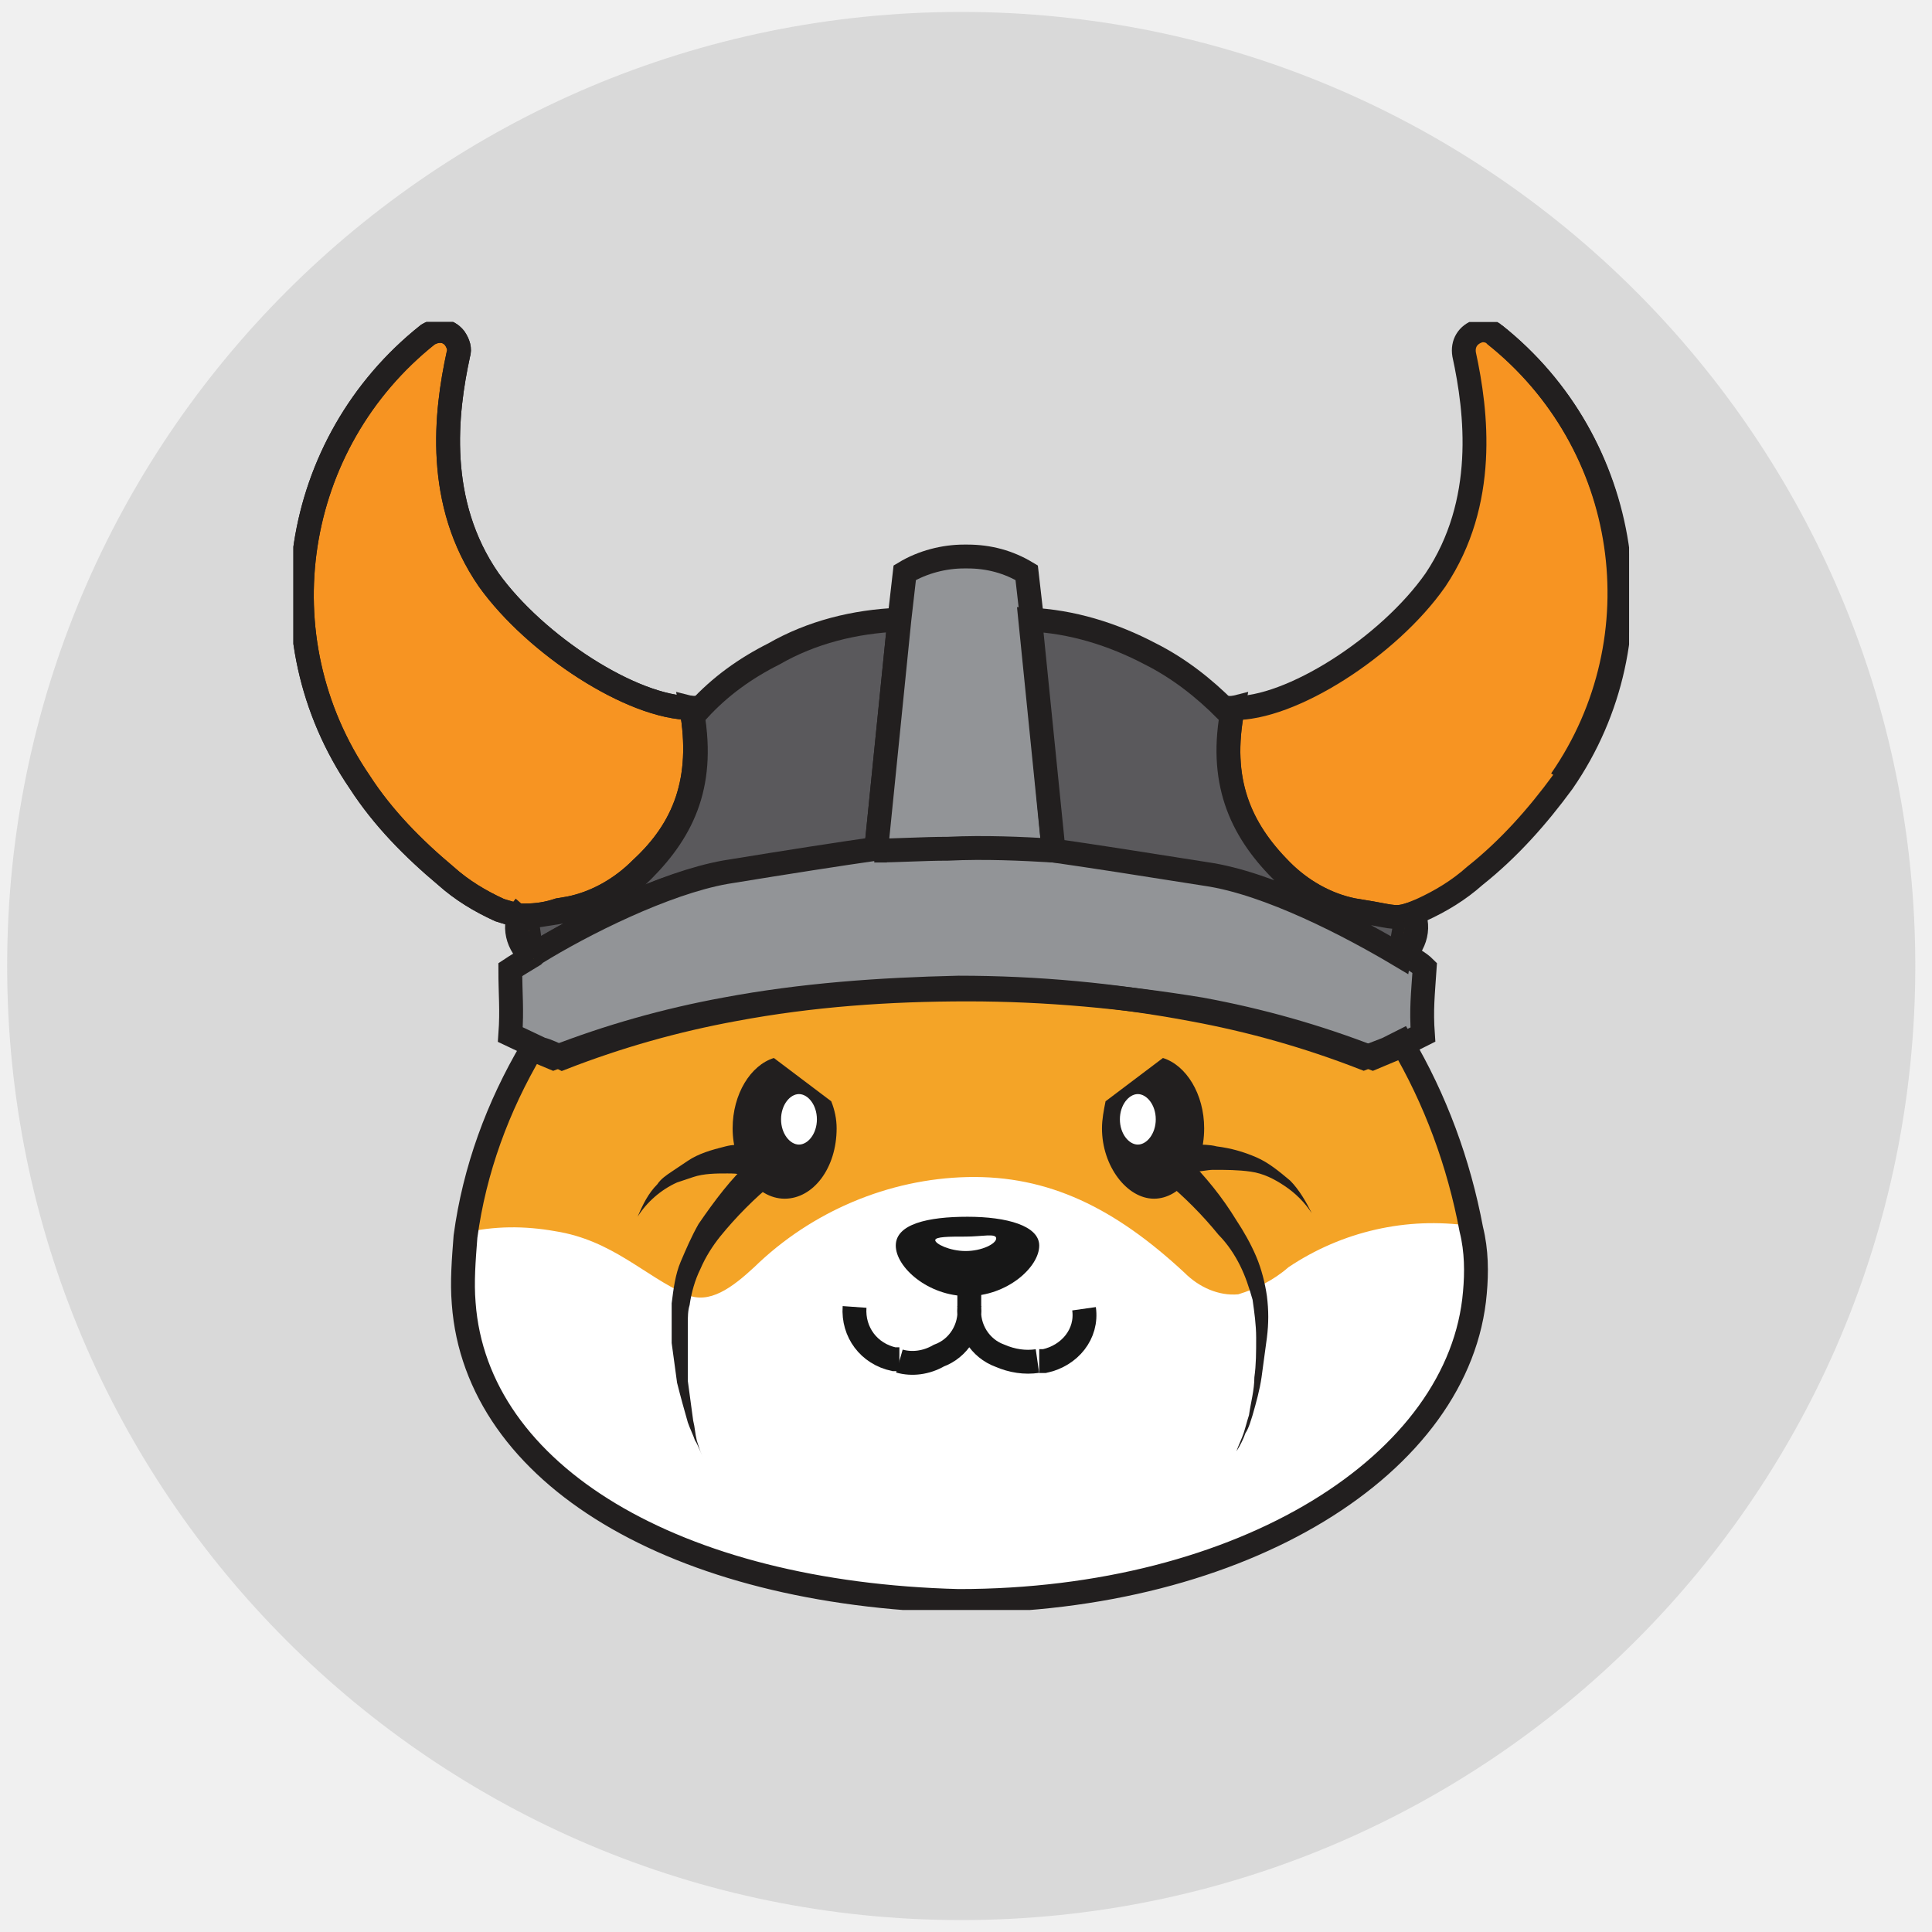
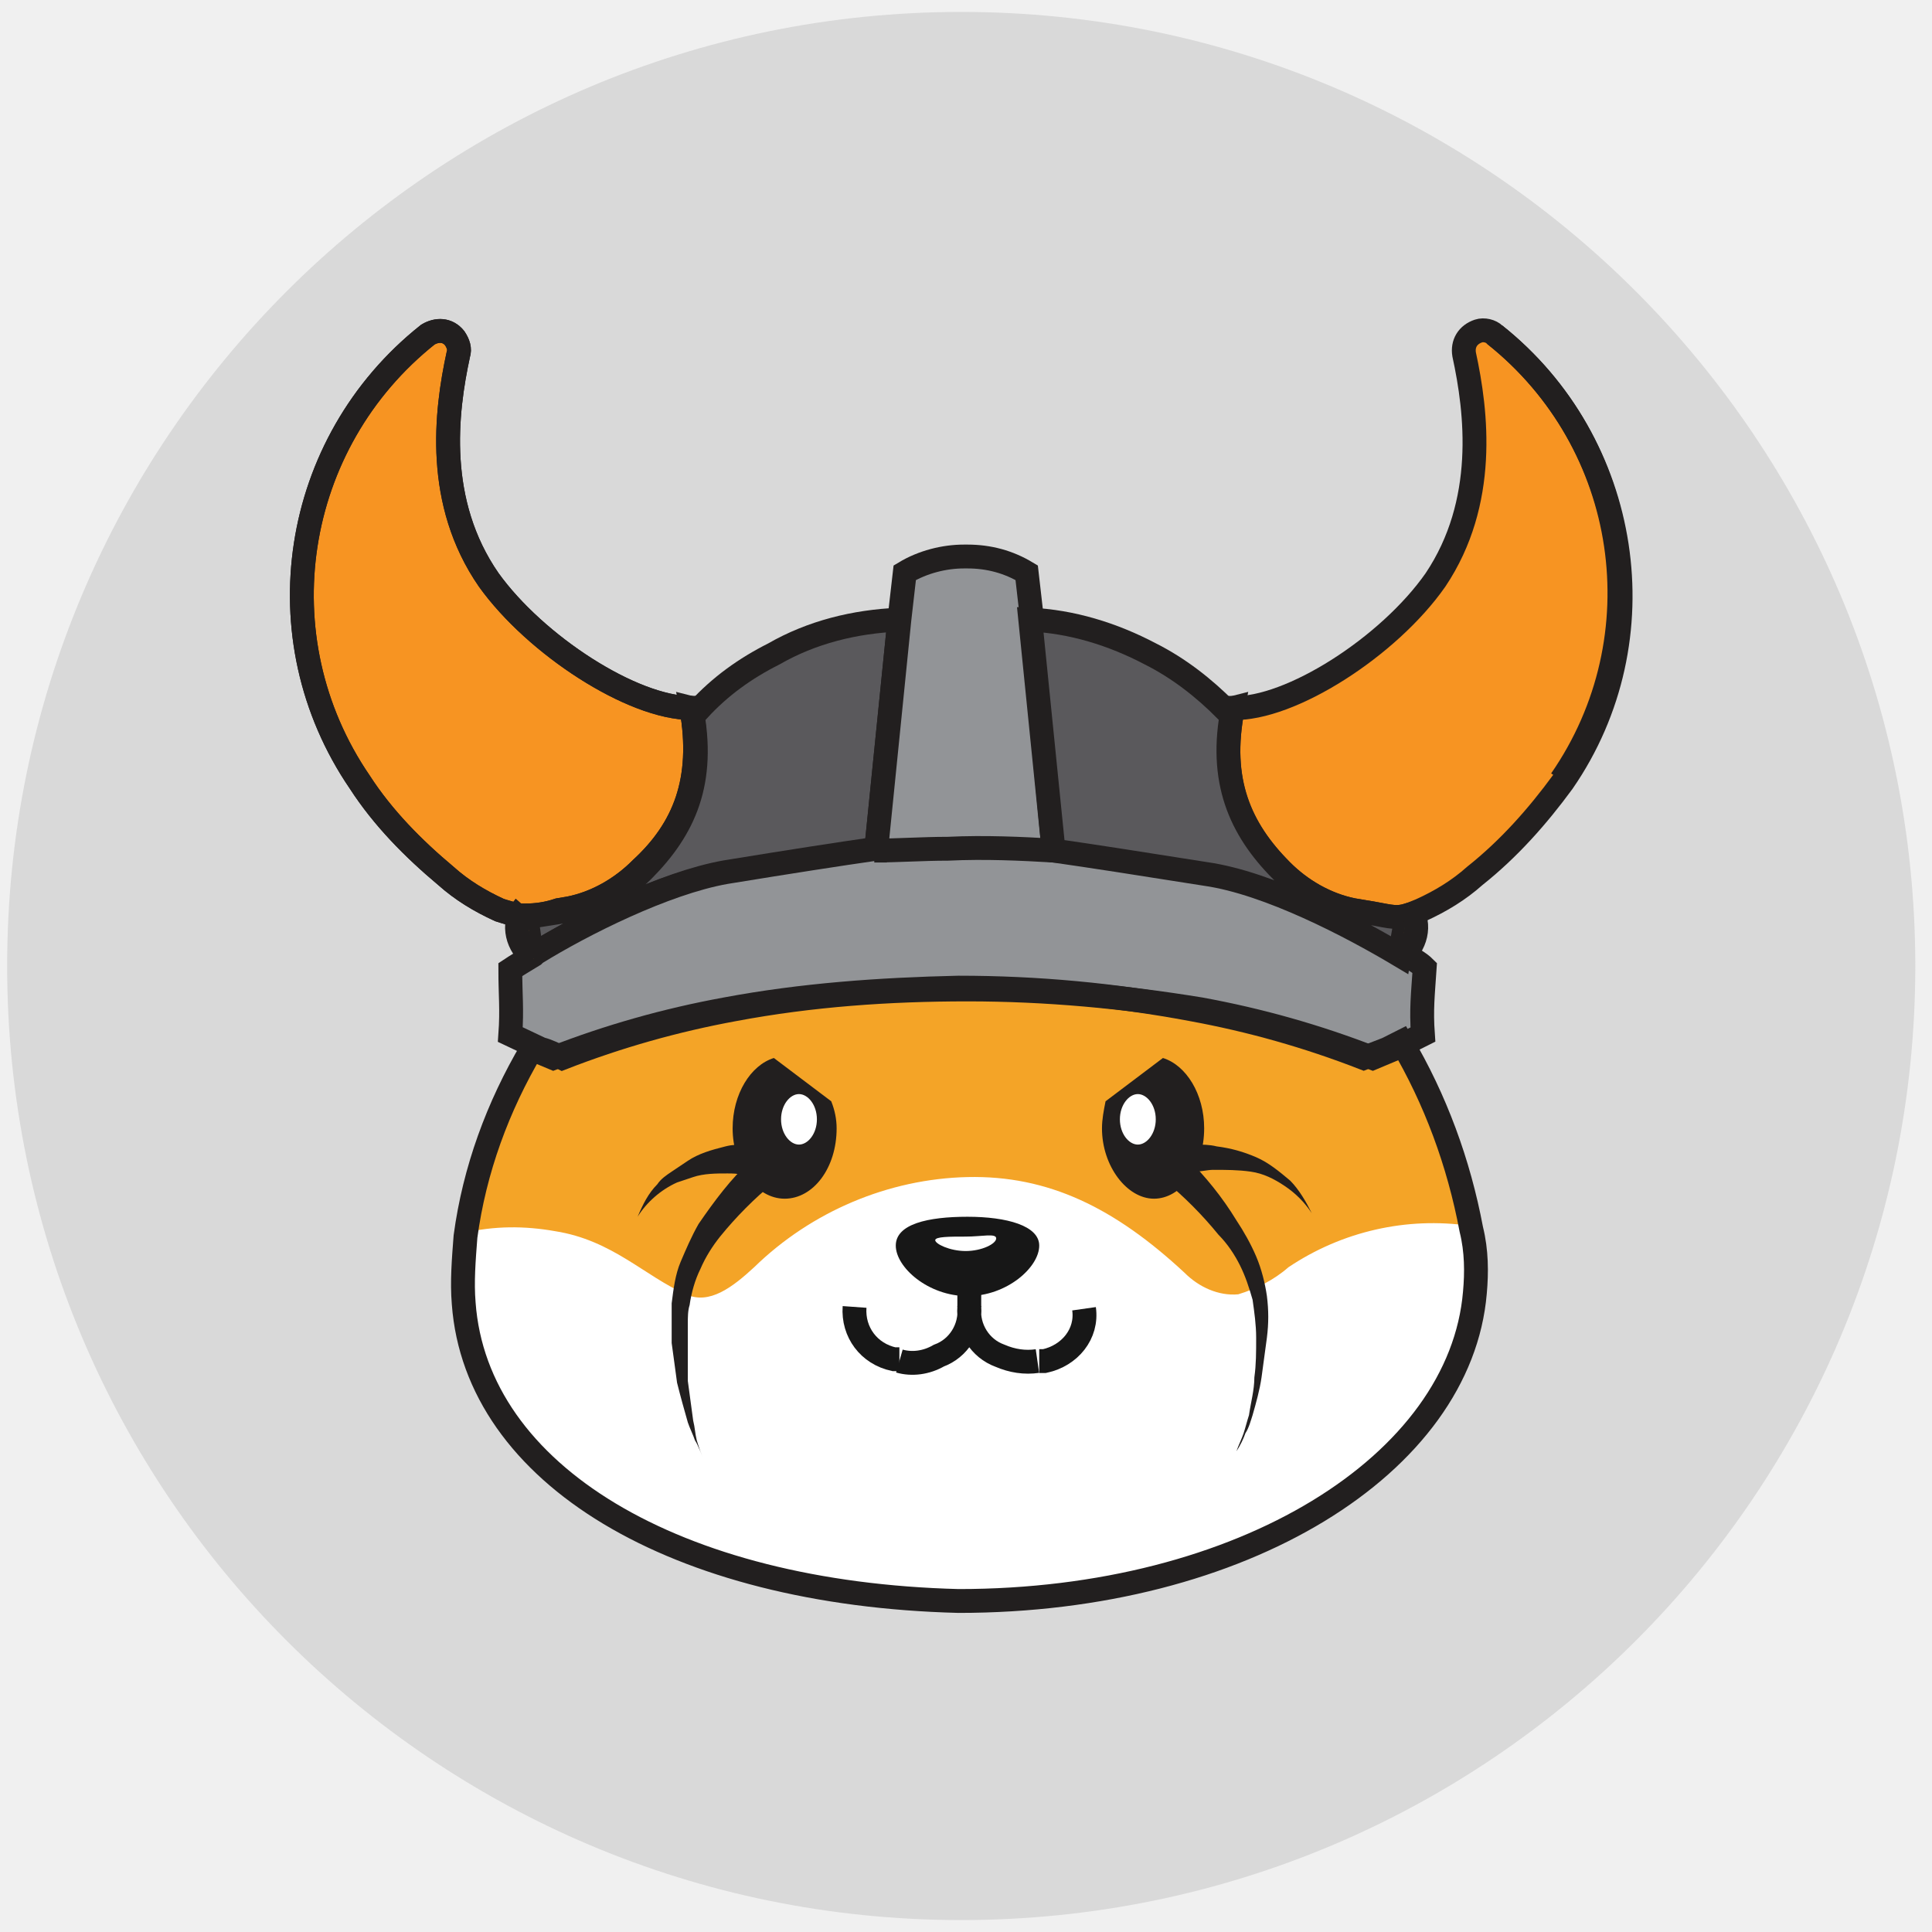
<svg xmlns="http://www.w3.org/2000/svg" width="81" height="81" viewBox="0 0 81 81" fill="none">
  <rect x="0.3" y="0.5" width="80" height="80" rx="40" fill="#D9D9D9" />
-   <g clip-path="url(#clip0_1204_17105)">
+   <g clipPath="url(#clip0_1204_17105)">
    <path d="M61.836 54.113C61.234 61.298 52.816 67.349 40.187 67.046C28.311 66.744 19.967 61.752 19.366 54.567C19.291 53.66 19.366 52.752 19.441 51.769C19.817 48.971 20.794 46.323 22.222 43.903L23.124 44.281C25.454 43.374 27.86 42.693 30.34 42.239C33.572 41.786 36.88 41.71 40.112 41.937C43.344 41.71 46.652 41.786 49.884 42.239C52.364 42.693 54.77 43.374 57.1 44.281L58.002 43.903L58.603 43.601C60.032 46.021 61.009 48.668 61.535 51.466C61.685 52.298 61.76 53.206 61.685 54.038" fill="#F4A427" />
    <path d="M61.836 54.113C61.234 61.223 52.891 67.046 40.187 66.971C28.311 66.668 19.967 61.676 19.366 54.492C19.291 53.584 19.366 52.676 19.441 51.693C20.719 51.391 21.997 51.391 23.274 51.618C25.68 51.996 27.033 53.508 28.762 54.265C29.739 54.718 30.716 53.962 31.618 53.13C34.023 50.786 37.256 49.424 40.563 49.349C43.946 49.273 46.727 50.634 49.658 53.357C50.26 53.962 51.087 54.34 51.913 54.265C52.665 54.038 53.417 53.66 54.018 53.13C56.273 51.618 58.979 51.013 61.61 51.391C61.836 52.374 61.911 53.206 61.836 54.113Z" fill="white" />
    <path d="M26.883 36.416C26.056 37.248 25.003 37.853 23.876 38.08L23.425 38.155C22.974 38.307 22.523 38.382 21.997 38.382C21.922 38.382 21.771 38.382 21.696 38.382C21.471 38.307 21.17 38.231 20.944 38.155C20.117 37.777 19.366 37.324 18.689 36.718C17.336 35.584 16.058 34.298 15.081 32.786C10.947 26.735 12.225 18.567 17.938 14.029C18.313 13.803 18.764 13.803 19.065 14.181C19.215 14.408 19.291 14.634 19.215 14.861C18.689 17.282 18.238 21.063 20.493 24.315C22.448 27.038 26.507 29.685 28.987 29.685C29.513 32.71 28.687 34.752 26.883 36.416Z" fill="#F79422" />
    <path d="M26.883 36.416C26.056 37.248 25.003 37.853 23.876 38.08L23.425 38.155C22.974 38.307 22.523 38.382 21.997 38.382C21.922 38.382 21.771 38.382 21.696 38.382C21.471 38.307 21.17 38.231 20.944 38.155C20.117 37.777 19.366 37.324 18.689 36.718C17.336 35.584 16.058 34.298 15.081 32.786C10.947 26.735 12.225 18.567 17.938 14.029C18.313 13.803 18.764 13.803 19.065 14.181C19.215 14.408 19.291 14.634 19.215 14.861C18.689 17.282 18.238 21.063 20.493 24.315C22.448 27.038 26.507 29.685 28.987 29.685C29.513 32.71 28.687 34.752 26.883 36.416Z" stroke="#221F1F" strokeLinejoin="round" />
    <path d="M37.707 25.979L36.73 35.66H36.654C35.151 35.887 33.121 36.189 30.34 36.643C27.785 37.021 24.327 38.836 22.297 40.046L22.072 38.458C22.523 38.382 23.049 38.307 23.5 38.231L23.951 38.156C25.078 37.929 26.131 37.324 26.958 36.492C28.687 34.752 29.589 32.786 28.987 29.685L29.288 29.761C30.19 28.777 31.242 28.021 32.445 27.416C34.023 26.508 35.828 26.055 37.707 25.979Z" fill="#5A595C" />
    <path d="M37.707 25.979L36.73 35.66H36.654C35.151 35.887 33.121 36.189 30.34 36.643C27.785 37.021 24.327 38.836 22.297 40.046L22.072 38.458C22.523 38.382 23.049 38.307 23.5 38.231L23.951 38.156C25.078 37.929 26.131 37.324 26.958 36.492C28.687 34.752 29.589 32.786 28.987 29.685L29.288 29.761C30.19 28.777 31.242 28.021 32.445 27.416C34.023 26.508 35.828 26.055 37.707 25.979Z" stroke="#221F1F" strokeLinejoin="round" />
    <path d="M59.656 43.374L59.054 43.676L58.453 43.979L57.551 44.357C55.221 43.45 52.816 42.769 50.335 42.315C47.103 41.71 43.87 41.407 40.563 41.407C37.256 41.407 34.023 41.634 30.791 42.315C28.311 42.769 25.905 43.45 23.575 44.357C23.274 44.206 22.974 44.054 22.673 43.979L21.395 43.374C21.471 42.315 21.395 41.71 21.395 40.651C21.621 40.5 21.997 40.273 22.372 40.046L22.448 39.971C24.402 38.76 27.86 37.021 30.416 36.567C33.197 36.113 35.151 35.811 36.73 35.584C37.707 35.508 38.759 35.508 39.811 35.508C41.39 35.508 42.818 35.508 44.246 35.584C45.75 35.811 47.779 36.113 50.636 36.567C53.267 36.945 56.724 38.76 58.754 39.971H58.829C59.205 40.197 59.505 40.349 59.731 40.575C59.656 41.71 59.581 42.315 59.656 43.374Z" fill="#929497" />
    <path d="M59.656 43.374L59.054 43.676L58.453 43.979L57.551 44.357C55.221 43.45 52.816 42.769 50.335 42.315C47.103 41.786 43.87 41.483 40.563 41.483C37.256 41.483 34.023 41.71 30.791 42.315C28.311 42.769 25.905 43.45 23.575 44.357C23.274 44.206 22.974 44.054 22.673 43.979L21.395 43.374C21.471 42.315 21.395 41.71 21.395 40.651C21.621 40.5 21.997 40.273 22.372 40.046L22.448 39.971C24.402 38.76 27.86 37.021 30.416 36.567C33.197 36.113 35.151 35.811 36.73 35.584C37.707 35.508 38.759 35.508 39.811 35.508C41.39 35.508 42.818 35.508 44.246 35.584C45.75 35.811 47.779 36.113 50.636 36.567C53.267 36.945 56.724 38.76 58.754 39.971H58.829C59.205 40.197 59.505 40.349 59.731 40.575C59.656 41.71 59.581 42.315 59.656 43.374Z" stroke="#221F1F" strokeLinecap="round" strokeLinejoin="round" />
    <path d="M44.171 35.66C42.818 35.584 41.315 35.508 39.736 35.584C38.684 35.584 37.632 35.66 36.654 35.66H36.73L37.707 25.979L37.932 24.012C38.684 23.559 39.586 23.332 40.413 23.332H40.563C41.465 23.332 42.292 23.559 43.044 24.012L43.269 25.979V26.055L44.171 35.66Z" fill="#929497" />
    <path d="M44.171 35.66C42.818 35.584 41.315 35.508 39.736 35.584C38.684 35.584 37.632 35.66 36.654 35.66H36.73L37.707 25.979L37.932 24.012C38.684 23.559 39.586 23.332 40.413 23.332H40.563C41.465 23.332 42.292 23.559 43.044 24.012L43.269 25.979V26.055L44.171 35.66Z" stroke="#221F1F" strokeLinecap="round" strokeLinejoin="round" />
    <ellipse cx="59.054" cy="43.676" rx="0.376" ry="0.378" fill="#221F1F" />
    <path d="M61.836 54.189C61.234 61.374 52.139 67.122 40.187 67.122C28.311 66.819 19.967 61.828 19.441 54.643C19.366 53.735 19.441 52.828 19.516 51.844C19.892 49.046 20.869 46.399 22.297 43.979L23.199 44.357C25.529 43.45 27.935 42.769 30.416 42.315C33.648 41.71 36.88 41.483 40.187 41.407C43.495 41.407 46.727 41.71 49.959 42.315C52.44 42.769 54.845 43.45 57.175 44.357L58.152 43.979L58.754 43.676C60.182 46.096 61.159 48.744 61.685 51.542C61.911 52.45 61.911 53.357 61.836 54.189Z" stroke="#221F1F" strokeLinecap="round" strokeLinejoin="round" />
    <path d="M65.519 32.786C64.466 34.223 63.264 35.584 61.836 36.718C61.159 37.323 60.407 37.777 59.581 38.155L59.205 38.307L58.979 38.382C58.453 38.533 58.152 38.382 57.175 38.231L56.724 38.155C55.597 37.928 54.544 37.323 53.718 36.492C51.989 34.752 51.087 32.786 51.688 29.685C54.093 29.76 58.227 27.113 60.182 24.315C62.362 21.063 61.911 17.281 61.385 14.861C61.309 14.408 61.535 14.029 61.986 13.878C62.211 13.802 62.512 13.878 62.662 14.029C68.375 18.567 69.653 26.811 65.519 32.786Z" fill="#F79422" />
    <path d="M65.519 32.786C64.466 34.223 63.264 35.584 61.836 36.718C61.159 37.323 60.407 37.777 59.581 38.155L59.205 38.307L58.979 38.382C58.453 38.533 58.152 38.382 57.175 38.231L56.724 38.155C55.597 37.928 54.544 37.323 53.718 36.492C51.989 34.752 51.087 32.786 51.688 29.685C54.093 29.76 58.227 27.113 60.182 24.315C62.362 21.063 61.911 17.281 61.385 14.861C61.309 14.408 61.535 14.029 61.986 13.878C62.211 13.802 62.512 13.878 62.662 14.029C68.375 18.567 69.653 26.811 65.519 32.786Z" stroke="#221F1F" strokeLinejoin="round" />
    <path d="M58.979 38.382L58.678 40.046C56.649 38.836 53.191 37.021 50.56 36.643C47.704 36.189 45.75 35.887 44.171 35.66L43.194 25.979C44.923 26.055 46.652 26.584 48.23 27.416C49.433 28.021 50.485 28.853 51.387 29.761L51.688 29.685C51.087 32.71 51.989 34.752 53.718 36.492C54.544 37.324 55.597 37.929 56.724 38.156C56.799 38.156 57.1 38.307 57.175 38.307C57.776 38.534 58.378 38.534 58.979 38.382Z" fill="#5A595C" />
    <path d="M58.979 38.382L58.678 40.046C56.649 38.836 53.191 37.021 50.56 36.643C47.704 36.189 45.75 35.887 44.171 35.66L43.194 25.979C44.923 26.055 46.652 26.584 48.23 27.416C49.433 28.021 50.485 28.853 51.387 29.761L51.688 29.685C51.087 32.71 51.989 34.752 53.718 36.492C54.544 37.324 55.597 37.929 56.724 38.156L57.175 38.231C58.152 38.382 58.453 38.534 58.979 38.382Z" stroke="#221F1F" strokeLinejoin="round" />
    <path d="M43.194 25.979H42.893" stroke="#221F1F" strokeLinejoin="round" />
    <path d="M59.054 38.004C59.581 38.609 59.43 39.517 58.829 40.046C58.754 40.122 58.754 40.122 58.678 40.197" fill="#F79422" />
    <path d="M59.054 38.004C59.581 38.609 59.43 39.517 58.829 40.046C58.754 40.122 58.754 40.122 58.678 40.197" stroke="#221F1F" strokeMiterlimit="10" />
    <path d="M21.997 38.004C21.471 38.609 21.621 39.517 22.222 40.046C22.297 40.122 22.297 40.122 22.372 40.197" fill="#F79422" />
    <path d="M21.997 38.004C21.471 38.609 21.621 39.517 22.222 40.046C22.297 40.122 22.297 40.122 22.372 40.197" stroke="#221F1F" strokeMiterlimit="10" />
    <path d="M37.707 57.063C38.233 57.214 38.834 57.139 39.36 56.836C40.187 56.533 40.713 55.702 40.638 54.794C40.563 55.702 41.089 56.533 41.916 56.836C42.442 57.063 42.968 57.139 43.495 57.063" stroke="#171717" strokeLinecap="round" strokeLinejoin="round" />
    <path d="M43.57 52.222C43.57 53.13 42.217 54.34 40.563 54.34C38.909 54.34 37.556 53.13 37.556 52.222C37.556 51.315 38.909 51.013 40.563 51.013C42.217 51.013 43.57 51.391 43.57 52.222Z" fill="#171717" />
    <path d="M41.766 51.92C41.766 52.147 41.164 52.45 40.488 52.45C39.811 52.45 39.21 52.147 39.21 51.996C39.21 51.845 39.811 51.845 40.488 51.845C41.164 51.845 41.766 51.693 41.766 51.92Z" fill="white" />
    <path d="M35.828 54.794C35.752 55.853 36.429 56.76 37.481 56.987H37.707" stroke="#171717" strokeLinecap="round" strokeLinejoin="round" />
    <path d="M40.638 53.735C40.638 54.113 40.638 54.416 40.638 54.794" stroke="#171717" strokeLinecap="round" strokeLinejoin="round" />
    <path d="M43.57 57.063H43.795C44.848 56.836 45.599 55.928 45.449 54.87" stroke="#171717" strokeLinecap="round" strokeLinejoin="round" />
    <path d="M62.662 14.029C68.375 18.567 69.578 26.735 65.444 32.71" stroke="#221F1F" strokeLinejoin="round" />
    <path d="M26.883 36.416C26.056 37.248 25.003 37.853 23.876 38.08L23.425 38.155C22.974 38.307 22.523 38.382 21.997 38.382C21.922 38.382 21.771 38.382 21.696 38.382C21.471 38.307 21.17 38.231 20.944 38.155C20.117 37.777 19.366 37.324 18.689 36.718C17.336 35.584 16.058 34.298 15.081 32.786C10.947 26.735 12.225 18.567 17.938 14.029C18.313 13.803 18.764 13.803 19.065 14.181C19.215 14.408 19.291 14.634 19.215 14.861C18.689 17.282 18.238 21.063 20.493 24.315C22.448 27.038 26.507 29.685 28.987 29.685C29.513 32.71 28.687 34.752 26.883 36.416Z" stroke="#221F1F" strokeLinejoin="round" />
    <path d="M35.076 47.306C35.076 48.97 34.099 50.256 32.896 50.256C31.693 50.256 30.716 48.895 30.716 47.306C30.716 45.87 31.468 44.66 32.445 44.357L34.85 46.172C35.001 46.55 35.076 46.928 35.076 47.306Z" fill="#221F1F" />
    <path d="M34.249 46.928C34.249 47.533 33.873 47.987 33.497 47.987C33.121 47.987 32.746 47.533 32.746 46.928C32.746 46.323 33.121 45.87 33.497 45.87C33.873 45.87 34.249 46.323 34.249 46.928Z" fill="white" />
    <path d="M32.445 49.575C31.618 50.256 30.866 51.013 30.19 51.844C29.889 52.223 29.589 52.676 29.363 53.206C29.138 53.66 28.987 54.189 28.912 54.718C28.837 54.945 28.837 55.248 28.837 55.475V55.853V56.231C28.837 56.76 28.837 57.29 28.837 57.895C28.912 58.424 28.987 59.029 29.062 59.559C29.138 59.861 29.138 60.088 29.213 60.391C29.288 60.617 29.363 60.92 29.514 61.147C29.363 60.92 29.288 60.617 29.138 60.391C29.062 60.164 28.912 59.861 28.837 59.634C28.687 59.105 28.536 58.575 28.386 57.971C28.311 57.441 28.236 56.836 28.16 56.307V55.928V55.475C28.16 55.172 28.16 54.87 28.16 54.643C28.236 54.038 28.311 53.433 28.536 52.903C28.762 52.374 28.987 51.844 29.288 51.315C29.965 50.332 30.641 49.424 31.468 48.668C31.768 48.441 32.144 48.441 32.445 48.668C32.67 48.819 32.746 49.273 32.445 49.575Z" fill="#221F1F" />
    <path d="M31.919 49.349C31.844 49.349 31.844 49.349 31.768 49.349H31.693H31.543L31.167 49.273C30.942 49.197 30.716 49.197 30.491 49.197C30.04 49.197 29.513 49.197 29.062 49.349C28.837 49.424 28.611 49.5 28.386 49.575C27.709 49.878 27.108 50.407 26.732 51.013C26.958 50.483 27.183 50.029 27.559 49.651C27.709 49.424 27.935 49.273 28.16 49.122C28.386 48.971 28.611 48.819 28.837 48.668C29.288 48.365 29.814 48.214 30.416 48.063C30.716 47.987 30.942 47.987 31.242 47.987C31.393 47.987 31.543 47.987 31.693 47.987H31.994C32.37 47.987 32.67 48.29 32.746 48.668C32.821 49.046 32.37 49.349 31.919 49.349Z" fill="#221F1F" />
    <path d="M50.485 47.306C50.485 48.97 49.508 50.256 48.381 50.256C47.253 50.256 46.201 48.895 46.201 47.306C46.201 46.928 46.276 46.55 46.351 46.172L48.756 44.357C49.734 44.66 50.485 45.87 50.485 47.306Z" fill="#221F1F" />
    <path d="M46.952 46.928C46.952 47.533 47.328 47.987 47.704 47.987C48.08 47.987 48.456 47.533 48.456 46.928C48.456 46.323 48.08 45.87 47.704 45.87C47.328 45.87 46.952 46.323 46.952 46.928Z" fill="white" />
    <path d="M49.734 48.517C50.56 49.349 51.237 50.181 51.838 51.164C52.139 51.618 52.44 52.147 52.665 52.676C52.891 53.206 53.041 53.811 53.116 54.34C53.191 54.945 53.191 55.475 53.116 56.08C53.041 56.609 52.966 57.214 52.891 57.744C52.815 58.273 52.665 58.803 52.515 59.332C52.44 59.559 52.364 59.861 52.214 60.088C52.139 60.315 51.989 60.618 51.838 60.845C51.913 60.618 52.064 60.315 52.139 60.088C52.214 59.861 52.289 59.559 52.364 59.332C52.44 58.803 52.59 58.273 52.59 57.744C52.665 57.214 52.665 56.685 52.665 56.08C52.665 55.55 52.59 55.021 52.515 54.492C52.364 53.962 52.214 53.508 51.989 53.055C51.763 52.601 51.462 52.147 51.087 51.769C50.41 50.937 49.658 50.181 48.832 49.5C48.531 49.197 48.531 48.819 48.832 48.517C49.057 48.29 49.433 48.214 49.734 48.441V48.517Z" fill="#221F1F" />
    <path d="M49.283 47.987H49.658C49.809 47.987 49.959 47.987 50.109 47.987C50.41 47.987 50.711 47.987 51.011 48.063C51.613 48.139 52.139 48.29 52.665 48.517C53.191 48.743 53.642 49.122 54.093 49.5C54.469 49.878 54.77 50.407 54.995 50.861C54.695 50.407 54.319 50.029 53.868 49.727C53.417 49.424 52.966 49.197 52.44 49.122C51.913 49.046 51.387 49.046 50.861 49.046C50.636 49.046 50.335 49.122 50.109 49.122L49.734 49.197H49.583H49.508H49.433H49.358C48.982 49.273 48.606 48.97 48.606 48.592C48.531 48.214 48.832 47.836 49.207 47.836C49.283 47.836 49.283 47.836 49.358 47.836" fill="#221F1F" />
  </g>
  <defs>
    <clipPath id="clip0_1204_17105">
      <rect width="56" height="54" fill="white" transform="translate(12.3 13.5)" />
    </clipPath>
  </defs>
</svg>
